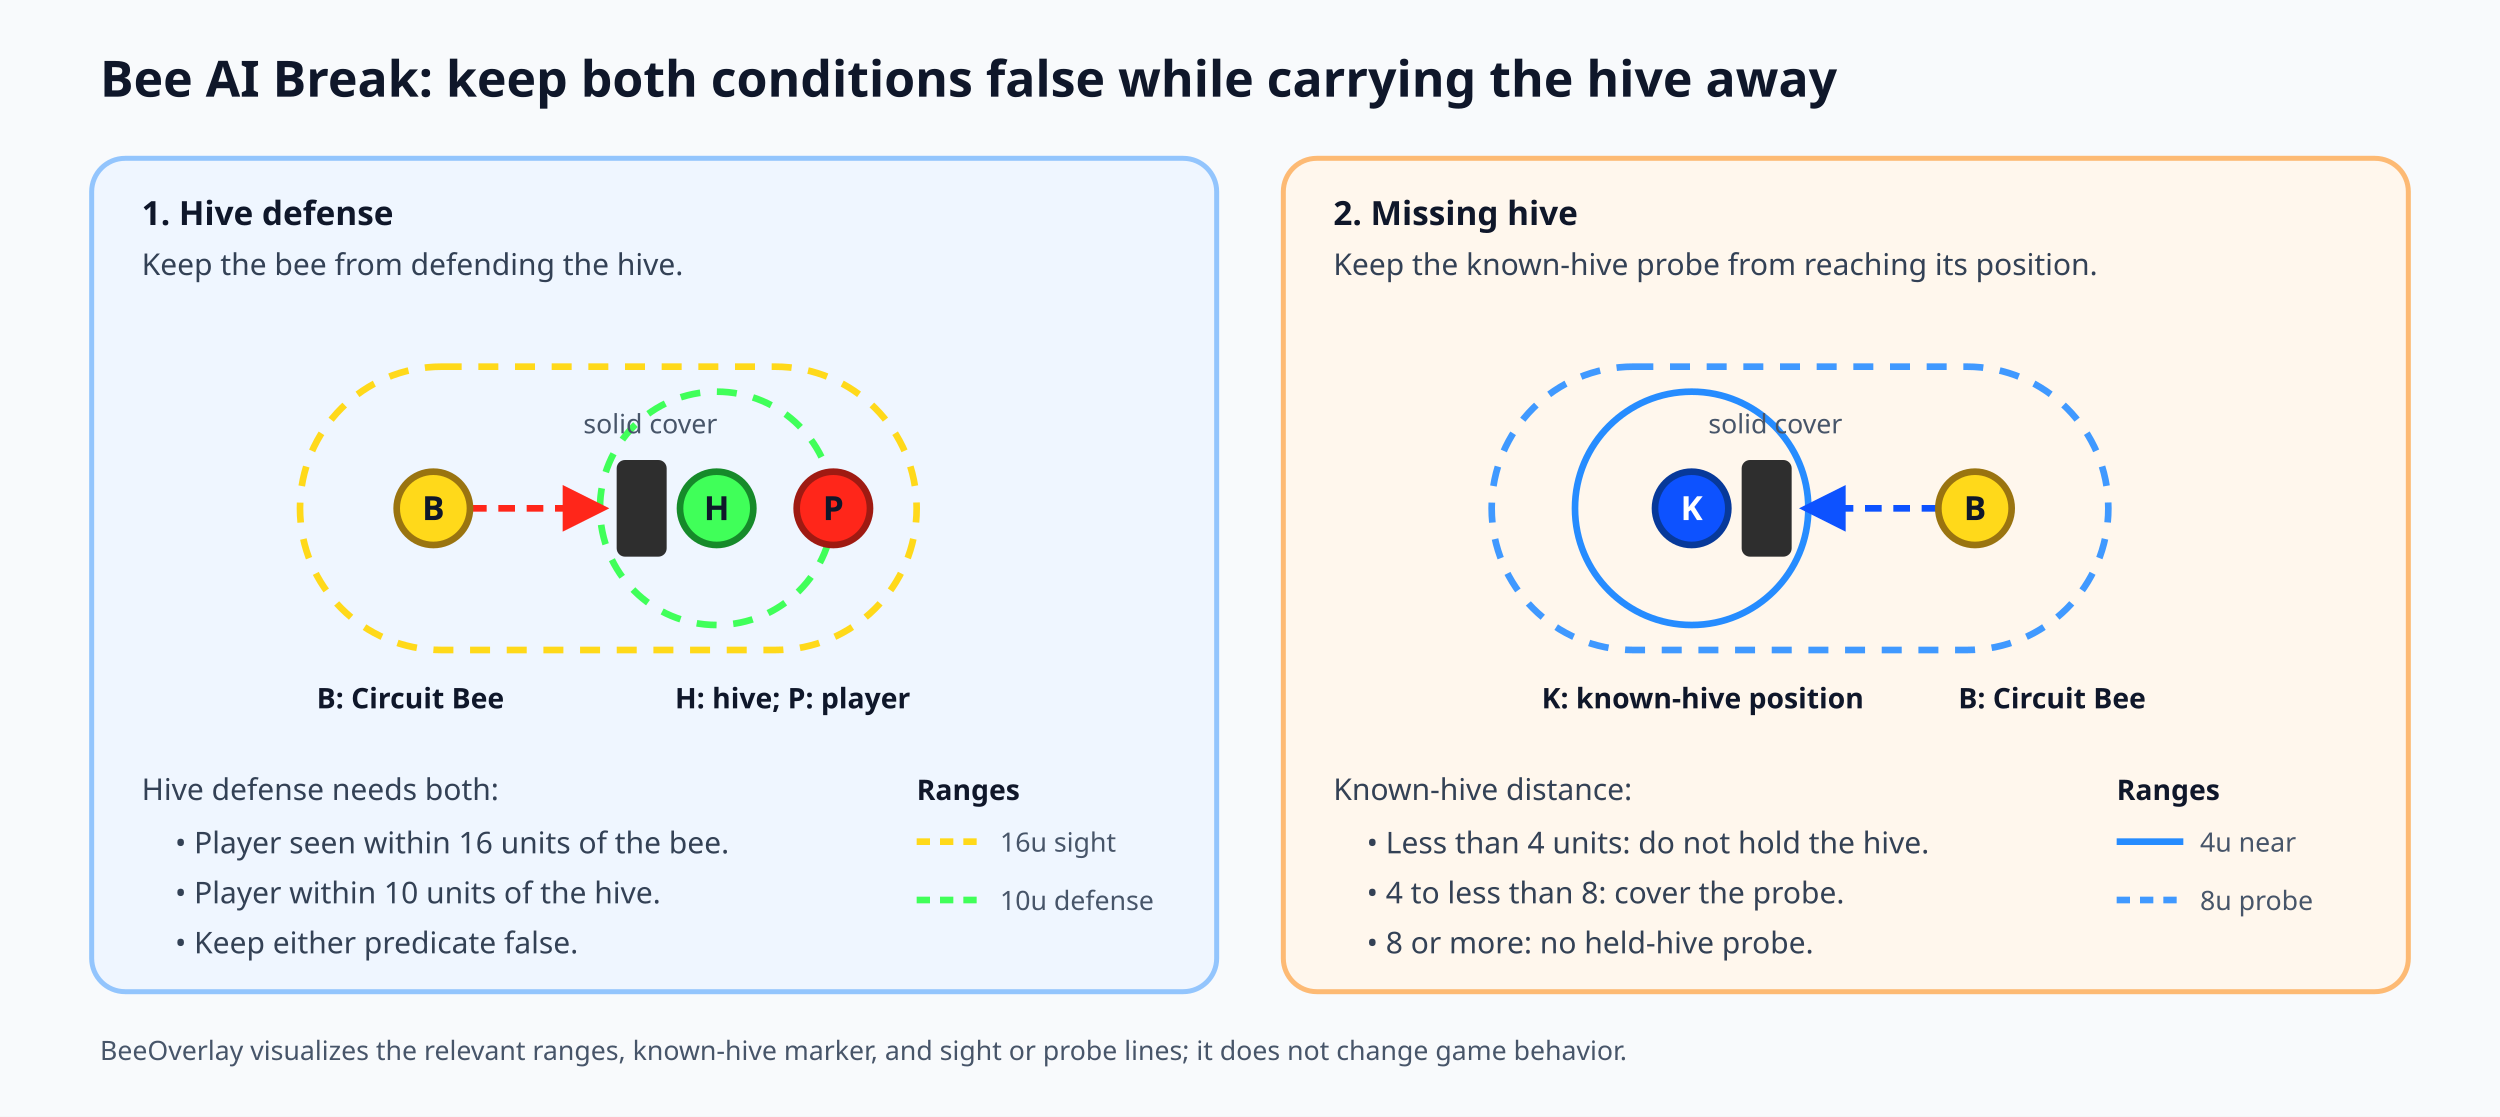
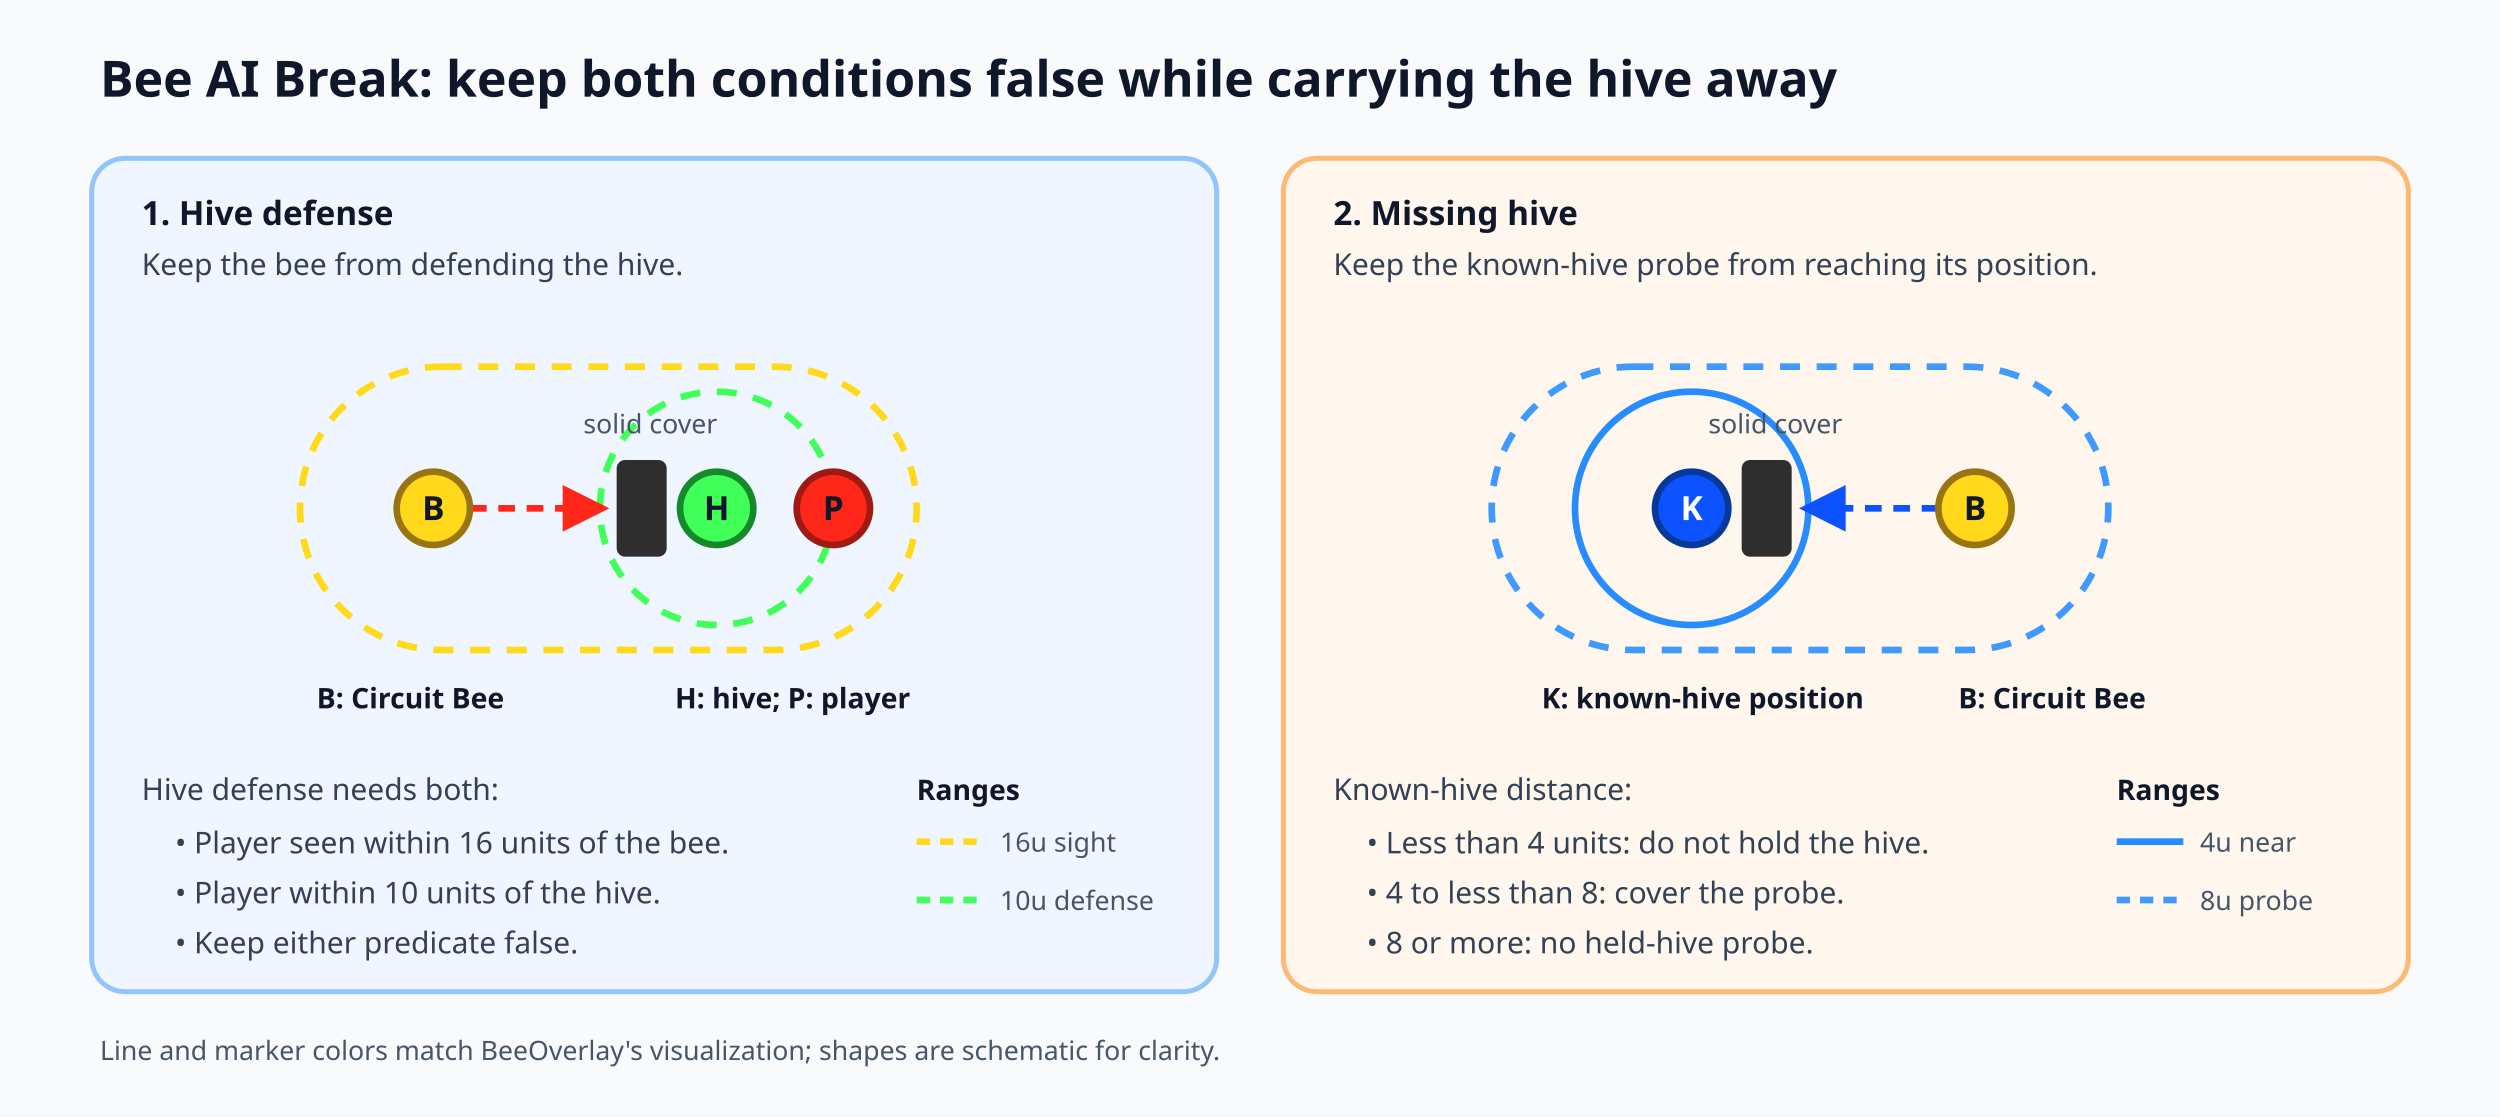
<svg xmlns="http://www.w3.org/2000/svg" width="1500" height="670" viewBox="0 0 1500 670" role="img" aria-labelledby="title desc">
  <defs>
    <marker id="arrow" viewBox="0 0 10 10" refX="8" refY="5" markerWidth="7" markerHeight="7" orient="auto-start-reverse">
      <path d="M 0 0 L 10 5 L 0 10 z" fill="#334155" />
    </marker>
    <marker id="sight-arrow" viewBox="0 0 10 10" refX="8" refY="5" markerWidth="7" markerHeight="7" orient="auto-start-reverse">
      <path d="M 0 0 L 10 5 L 0 10 z" fill="#FF261A" />
    </marker>
    <marker id="probe-arrow" viewBox="0 0 10 10" refX="8" refY="5" markerWidth="7" markerHeight="7" orient="auto-start-reverse">
      <path d="M 0 0 L 10 5 L 0 10 z" fill="#0D52FF" />
    </marker>
    <style>
      .heading { font: 700 30px sans-serif; fill: #0f172a; }
      .subheading { font: 700 20px sans-serif; fill: #0f172a; }
      .body { font: 18px sans-serif; fill: #334155; }
      .small { font: 16px sans-serif; fill: #475569; }
      .label { font: 700 17px sans-serif; fill: #0f172a; }
      .marker { font: 700 20px sans-serif; fill: #0f172a; text-anchor: middle; dominant-baseline: middle; }
      .marker-light { font: 700 20px sans-serif; fill: #ffffff; text-anchor: middle; dominant-baseline: middle; }
    </style>
  </defs>
  <rect width="1500" height="670" fill="#f8fafc" />
  <text x="60" y="58" class="heading">Bee AI Break: keep both conditions false while carrying the hive away</text>
  <g transform="translate(0 -30)">
    <rect x="55" y="125" width="675" height="500" rx="20" fill="#eff6ff" stroke="#93c5fd" stroke-width="3" />
    <text x="85" y="165" class="subheading">1. Hive defense</text>
    <text x="85" y="195" class="body">Keep the bee from defending the hive.</text>
    <rect x="180" y="250" width="370" height="170" rx="85" fill="none" stroke="#FFD91A" stroke-width="4" stroke-dasharray="12 10" />
    <circle cx="430" cy="335" r="70" fill="none" stroke="#40FF59" stroke-width="4" stroke-dasharray="12 10" />
    <path d="M 282 335 H 360" fill="none" stroke="#FF261A" stroke-width="4" stroke-dasharray="10 7" marker-end="url(#sight-arrow)" />
    <rect x="370" y="306" width="30" height="58" rx="5" fill="#2E2E2E" />
    <text x="350" y="290" class="small">solid cover</text>
    <circle cx="260" cy="335" r="22" fill="#FFD91A" stroke="#9A7410" stroke-width="4" />
    <text x="260" y="335" class="marker">B</text>
    <circle cx="430" cy="335" r="22" fill="#40FF59" stroke="#168A2A" stroke-width="4" />
    <text x="430" y="335" class="marker">H</text>
    <circle cx="500" cy="335" r="22" fill="#FF261A" stroke="#9F1A12" stroke-width="4" />
    <text x="500" y="335" class="marker">P</text>
    <text x="190" y="455" class="label">B: Circuit Bee</text>
    <text x="405" y="455" class="label">H: hive; P: player</text>
    <text x="85" y="510" class="body">Hive defense needs both:</text>
    <text x="105" y="542" class="body">• Player seen within 16 units of the bee.</text>
    <text x="105" y="572" class="body">• Player within 10 units of the hive.</text>
    <text x="105" y="602" class="body">• Keep either predicate false.</text>
    <text x="550" y="510" class="label">Ranges</text>
    <path d="M 550 535 H 590" fill="none" stroke="#FFD91A" stroke-width="4" stroke-dasharray="8 6" />
    <text x="600" y="541" class="small">16u sight</text>
    <path d="M 550 570 H 590" fill="none" stroke="#40FF59" stroke-width="4" stroke-dasharray="8 6" />
    <text x="600" y="576" class="small">10u defense</text>
    <rect x="770" y="125" width="675" height="500" rx="20" fill="#fff7ed" stroke="#fdba74" stroke-width="3" />
    <text x="800" y="165" class="subheading">2. Missing hive</text>
    <text x="800" y="195" class="body">Keep the known-hive probe from reaching its position.</text>
    <rect x="895" y="250" width="370" height="170" rx="85" fill="none" stroke="#4099FF" stroke-width="4" stroke-dasharray="12 10" />
    <circle cx="1015" cy="335" r="70" fill="none" stroke="#268CFF" stroke-width="4" />
    <text x="1025" y="290" class="small">solid cover</text>
    <path d="M 1163 335 H 1085" fill="none" stroke="#0D52FF" stroke-width="4" stroke-dasharray="10 7" marker-end="url(#probe-arrow)" />
    <rect x="1045" y="306" width="30" height="58" rx="5" fill="#2E2E2E" />
    <circle cx="1015" cy="335" r="22" fill="#0D52FF" stroke="#07399A" stroke-width="4" />
    <text x="1015" y="335" class="marker-light">K</text>
    <text x="925" y="455" class="label">K: known-hive position</text>
    <circle cx="1185" cy="335" r="22" fill="#FFD91A" stroke="#9A7410" stroke-width="4" />
    <text x="1185" y="335" class="marker">B</text>
    <text x="1175" y="455" class="label">B: Circuit Bee</text>
    <text x="800" y="510" class="body">Known-hive distance:</text>
    <text x="820" y="542" class="body">• Less than 4 units: do not hold the hive.</text>
    <text x="820" y="572" class="body">• 4 to less than 8: cover the probe.</text>
    <text x="820" y="602" class="body">• 8 or more: no held-hive probe.</text>
    <text x="1270" y="510" class="label">Ranges</text>
    <path d="M 1270 535 H 1310" fill="none" stroke="#268CFF" stroke-width="4" />
    <text x="1320" y="541" class="small">4u near</text>
    <path d="M 1270 570 H 1310" fill="none" stroke="#4099FF" stroke-width="4" stroke-dasharray="8 6" />
    <text x="1320" y="576" class="small">8u probe</text>
  </g>
-   <text x="60" y="636" class="small">BeeOverlay visualizes the relevant ranges, known-hive marker, and sight or probe lines; it does not change game behavior.</text>
+   <text x="60" y="636" class="small">Line and marker colors match BeeOverlay's visualization; shapes are schematic for clarity.</text>
</svg>
